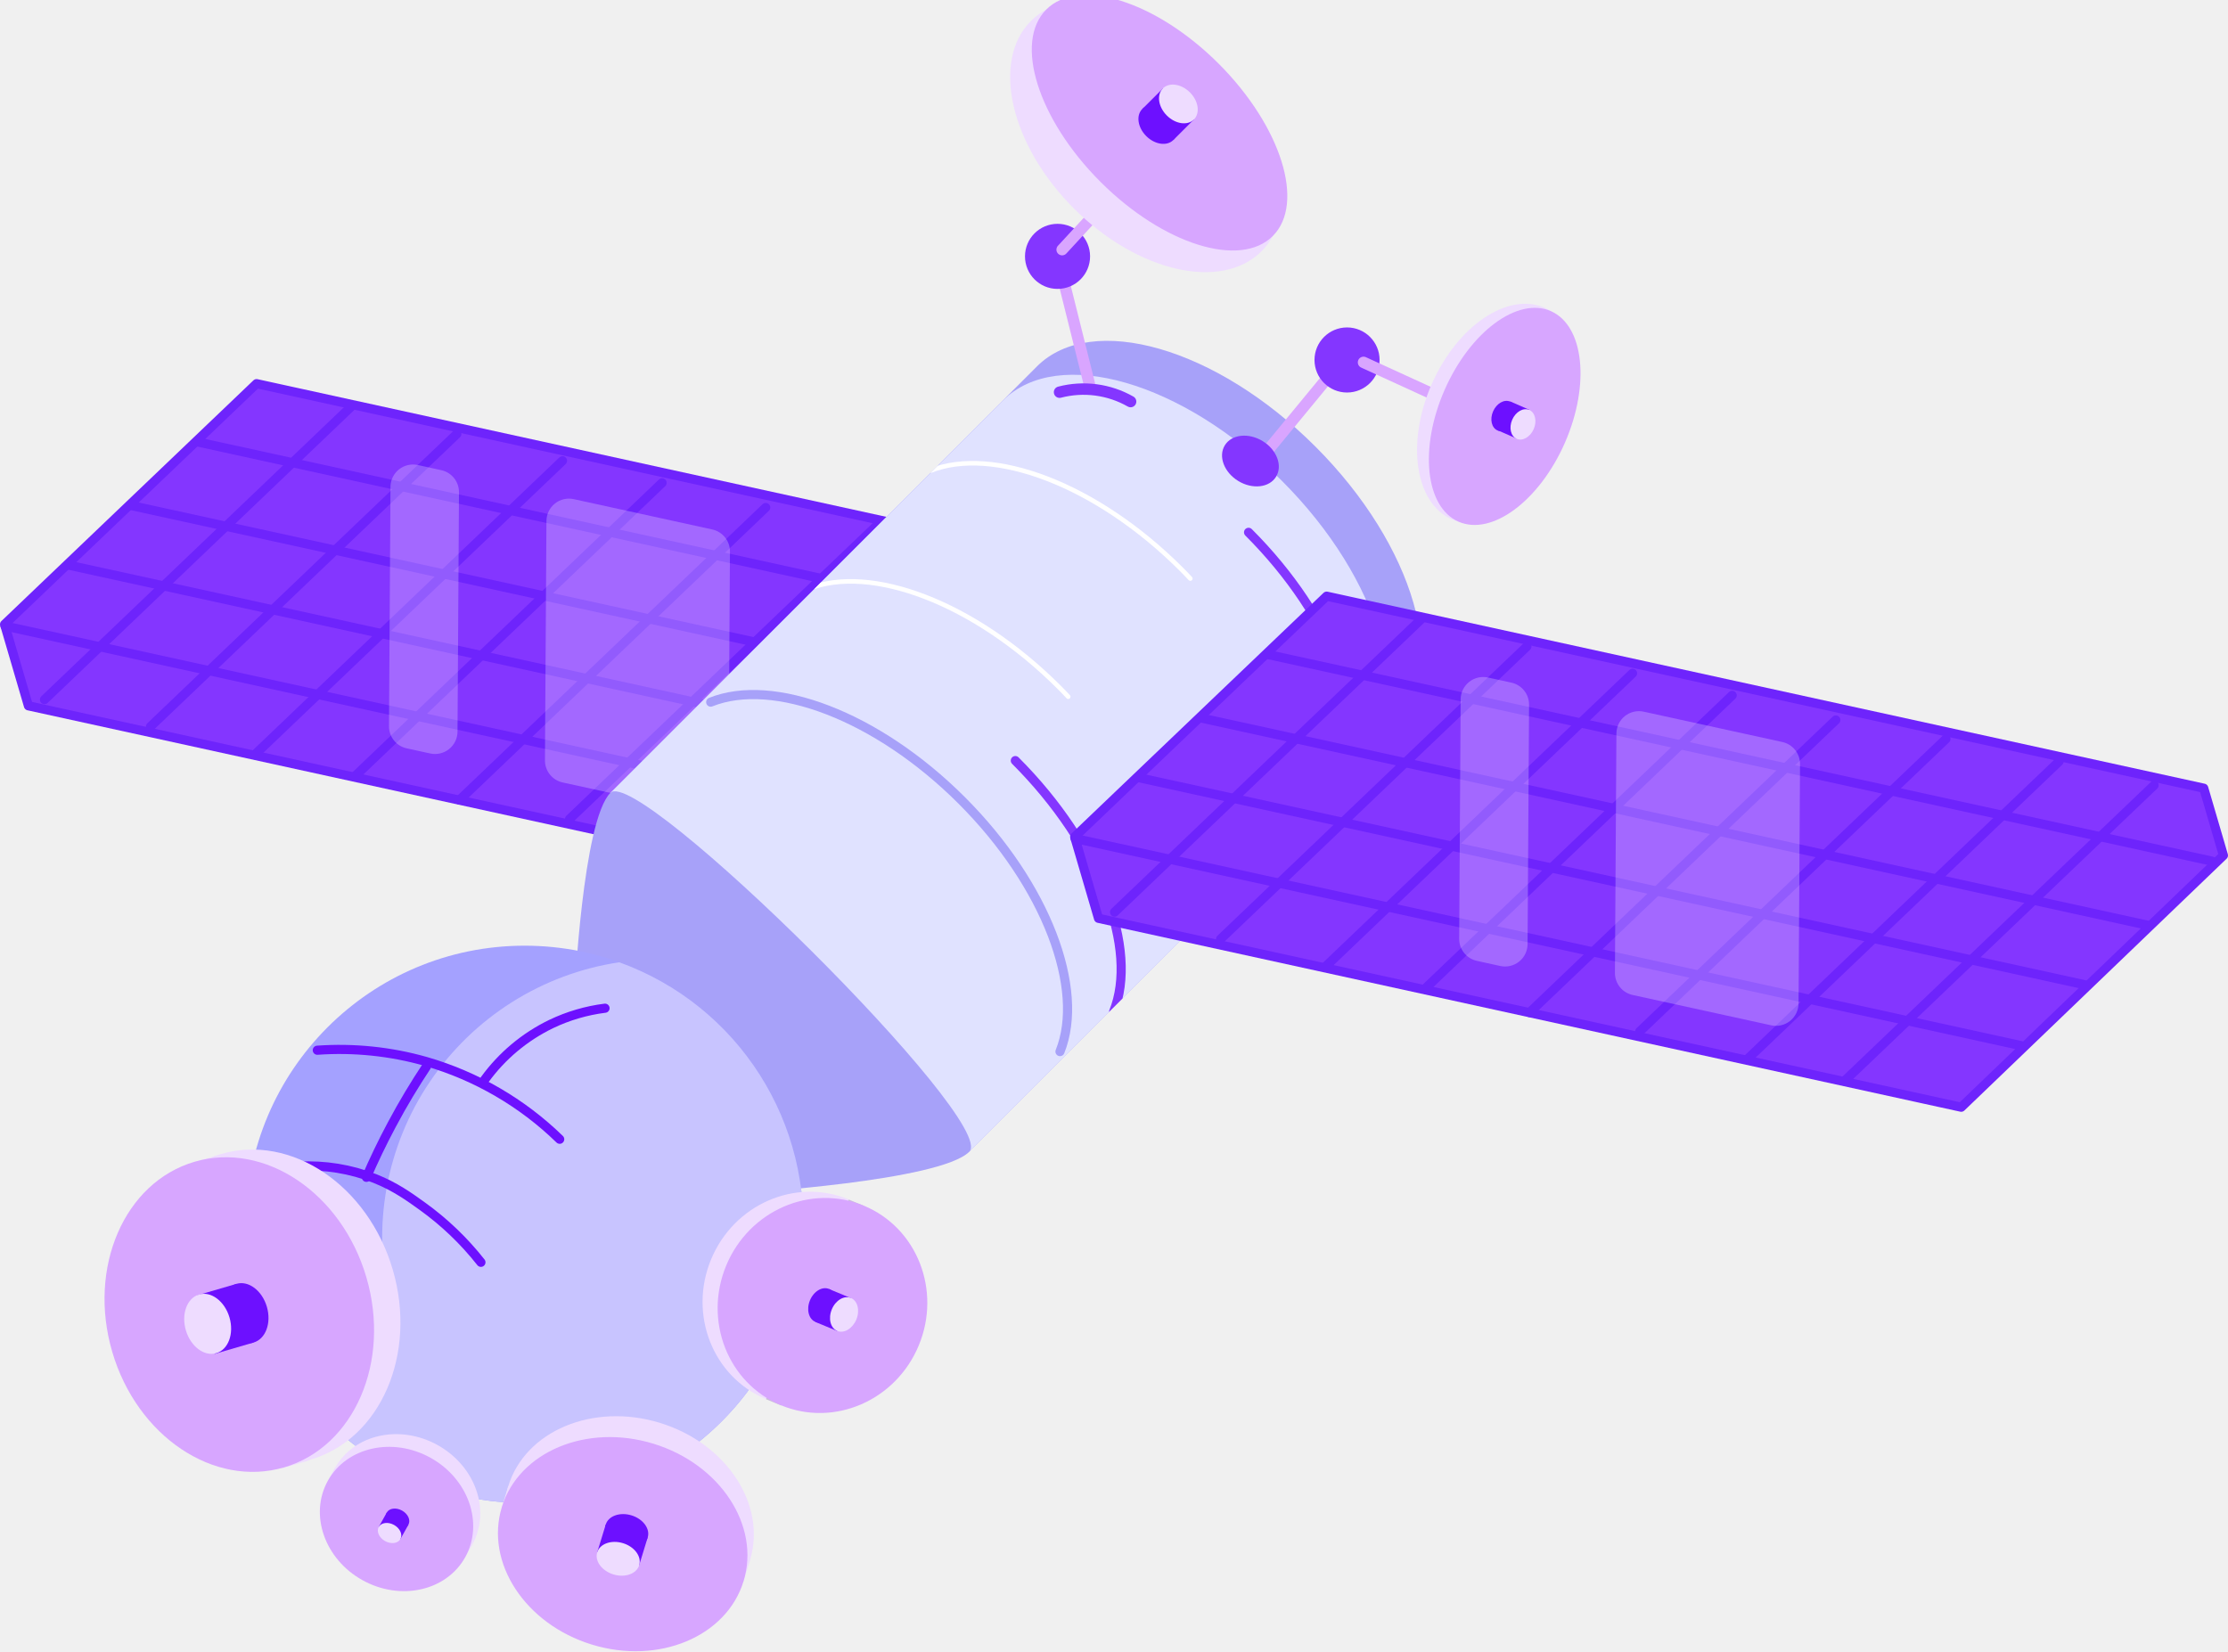
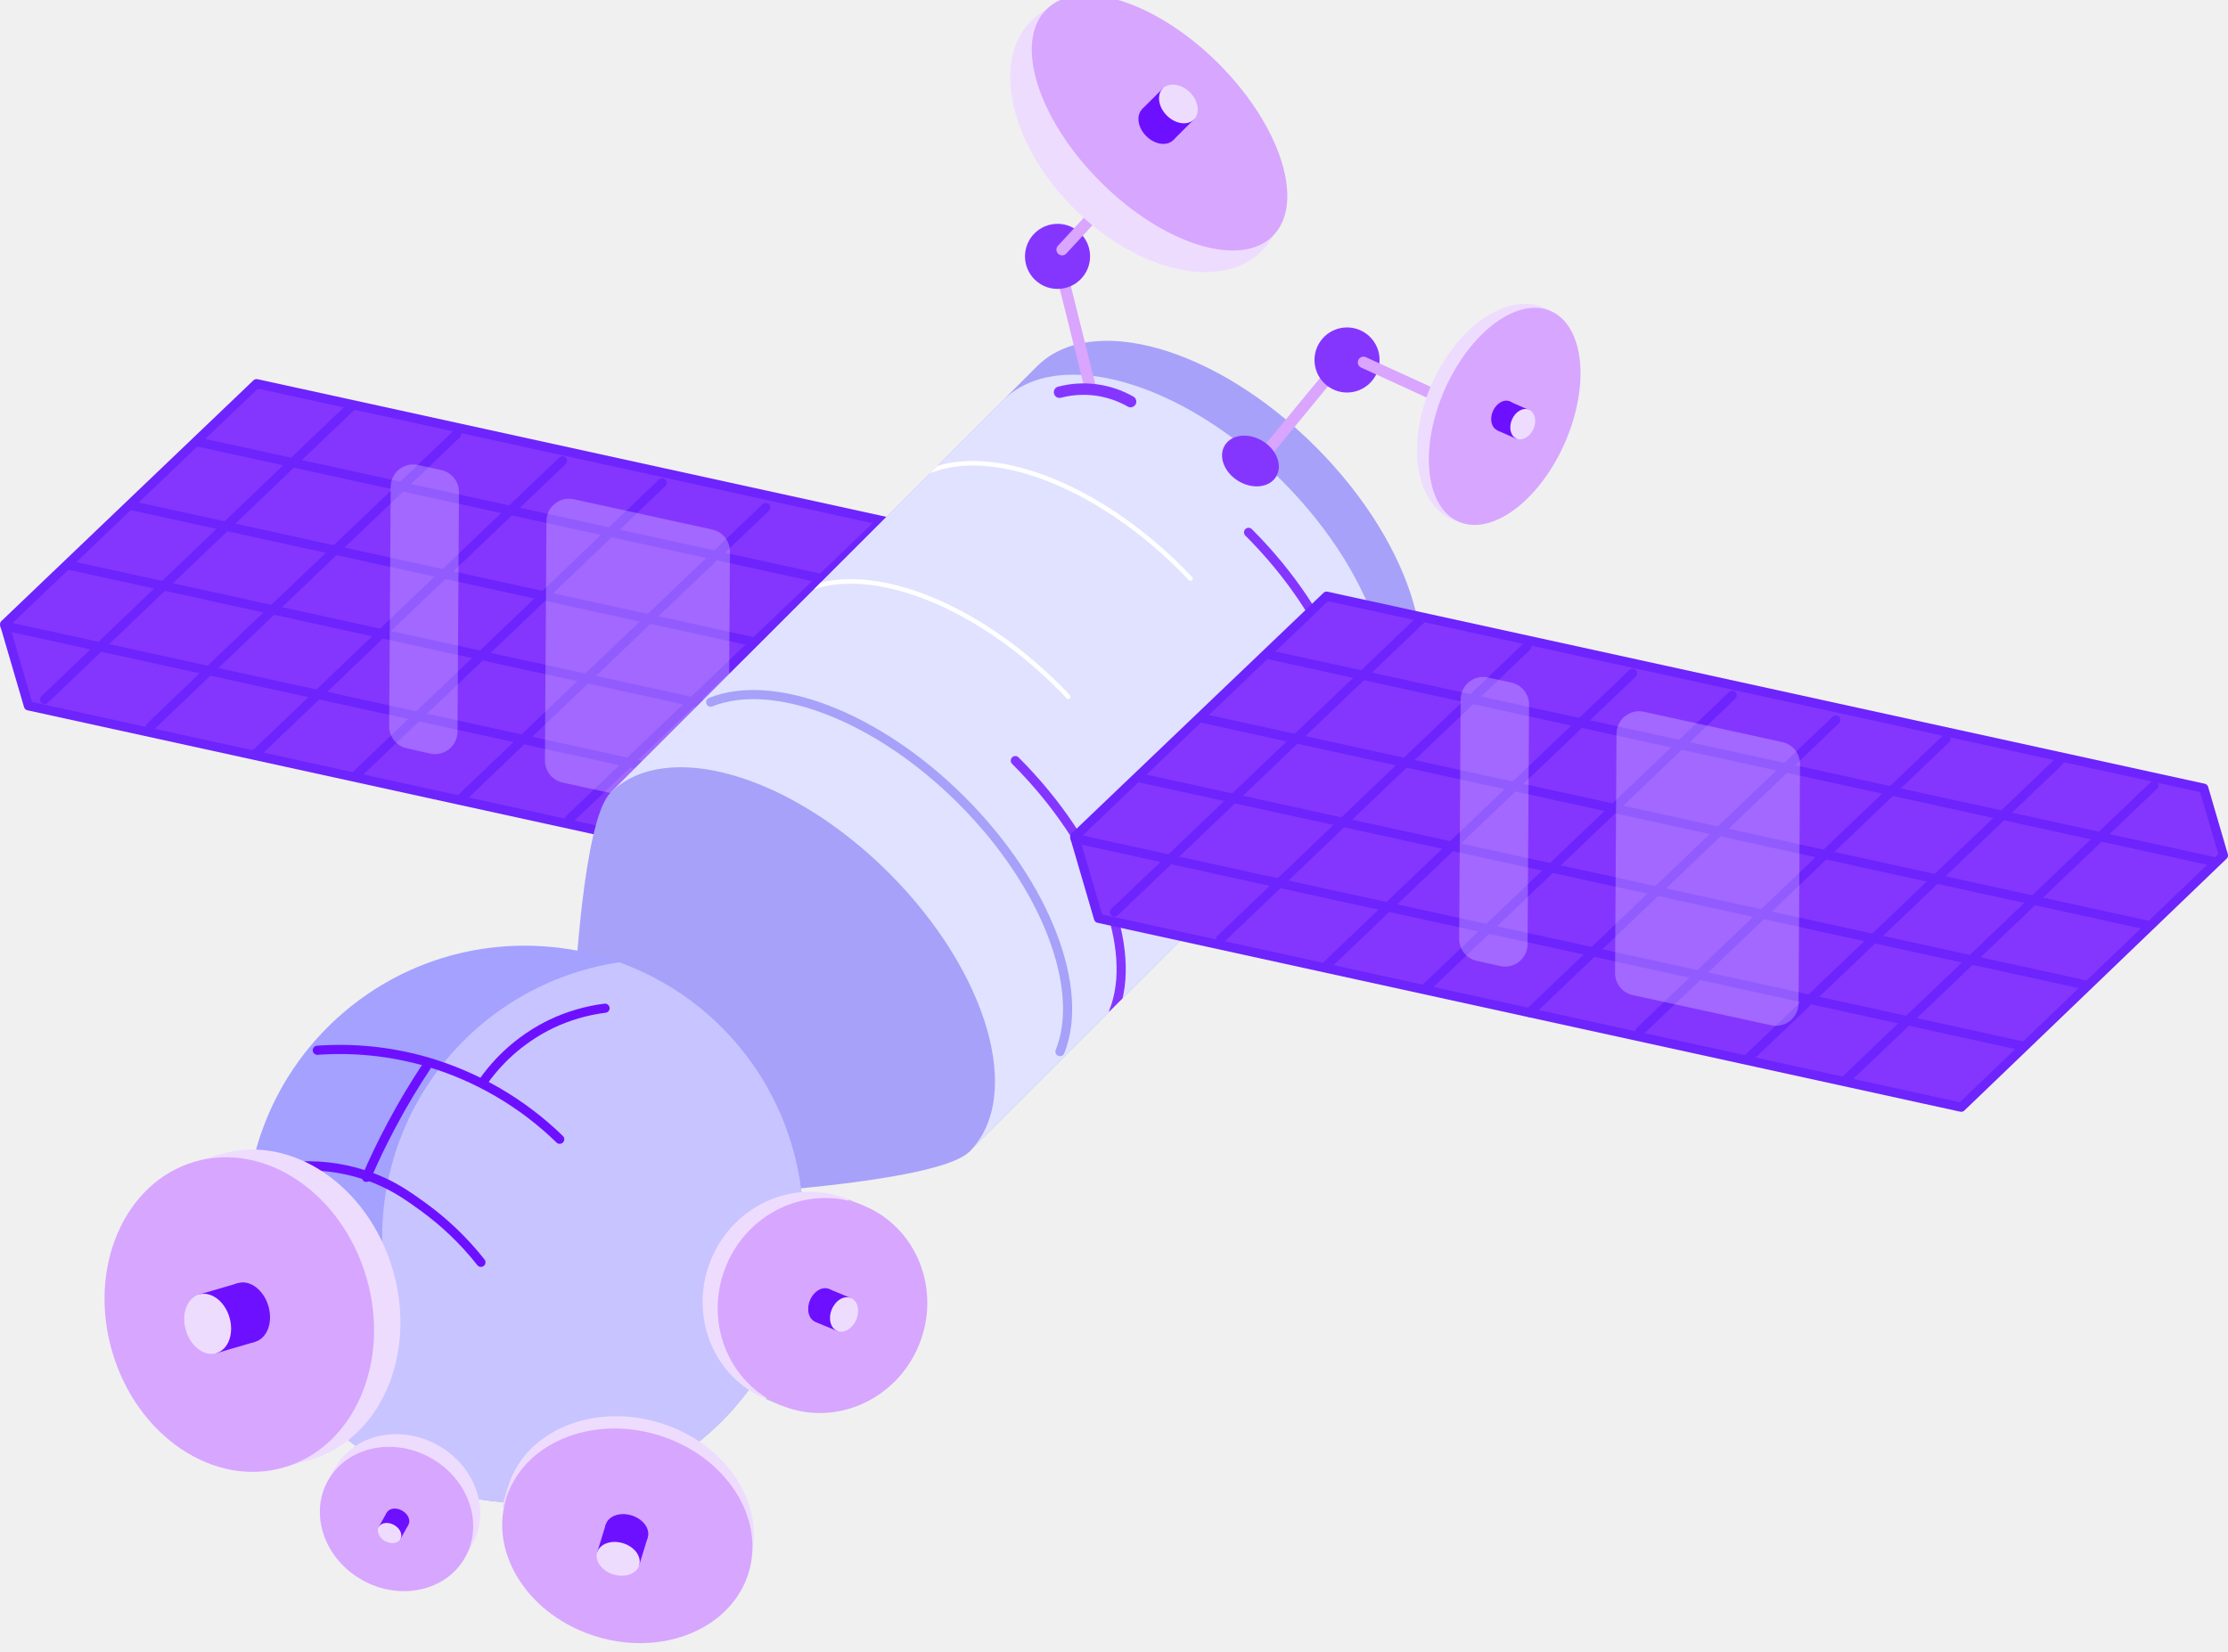
<svg xmlns="http://www.w3.org/2000/svg" viewBox="0 0 974.83 722.67">
  <defs>
    <style>.cls-1,.cls-10,.cls-13,.cls-18,.cls-19,.cls-21,.cls-3,.cls-7,.cls-9{fill:none;}.cls-2,.cls-20{fill:#8436ff;}.cls-2,.cls-3{stroke:#6e24fc;}.cls-10,.cls-13,.cls-19,.cls-2,.cls-21,.cls-3,.cls-7,.cls-9{stroke-linecap:round;}.cls-13,.cls-2,.cls-3,.cls-7{stroke-linejoin:round;}.cls-13,.cls-2,.cls-3,.cls-7,.cls-9{stroke-width:4px;}.cls-4{fill:#fff;opacity:0.25;}.cls-5{fill:#a7a1f9;}.cls-6{fill:#e0e2ff;}.cls-19,.cls-7{stroke:#8436ff;}.cls-8{clip-path:url(#clip-path);}.cls-9{stroke:#a7a1f9;}.cls-10,.cls-18,.cls-19,.cls-21,.cls-9{stroke-miterlimit:10;}.cls-10{stroke:#fff;stroke-width:2px;}.cls-11{fill:#a4a1ff;}.cls-12{fill:#c8c4ff;}.cls-13{stroke:#6d10ff;}.cls-14{fill:#eedcff;}.cls-15{fill:#d7a6ff;}.cls-16{fill:#6d10ff;}.cls-17{fill:#cabfd8;}.cls-18,.cls-21{stroke:#d9a5ff;}.cls-18,.cls-19,.cls-21{stroke-width:5px;}</style>
-     <clipPath id="clip-path" transform="translate(-10.82 -127.67)">
-       <path class="cls-1" d="M571.61,338c-43.36-43.37-97.95-59.09-121.92-35.12l-171.8,171.8,157,157,171.8-171.79C630.7,435.9,615,381.31,571.61,338Z" />
+     <clipPath id="clip-path" transform="translate(-9.98 -72.53)">
+       <path class="cls-1" d="M570.78,282.81c-43.37-43.36-98-59.08-121.93-35.11L277.05,419.5l157,157,171.8-171.8C629.86,380.77,614.14,326.18,570.78,282.81Z" />
    </clipPath>
  </defs>
  <g id="wing_L">
    <g id="wing">
      <polyline class="cls-2" points="112.26 167.89 496.02 251.92 504.63 281.34 389.9 391.53 12.44 308.88 2 273.22 112.26 167.89 496.02 251.92" />
      <line class="cls-3" x1="474.3" y1="250.63" x2="339.05" y2="379.83" />
      <line class="cls-3" x1="432.72" y1="240.22" x2="296.55" y2="370.31" />
      <line class="cls-3" x1="383.23" y1="230.38" x2="249.22" y2="358.4" />
      <line class="cls-3" x1="335.03" y1="222.09" x2="201.01" y2="350.11" />
      <line class="cls-3" x1="289.69" y1="211.29" x2="155.68" y2="339.32" />
-       <line class="cls-3" x1="246.11" y1="201.64" x2="112.09" y2="329.66" />
+       <line class="cls-3" x1="246.11" y1="201.64" x2="112.09" y2="329.67" />
      <line class="cls-3" x1="199.87" y1="189.92" x2="65.86" y2="317.94" />
      <line class="cls-3" x1="153.47" y1="178.13" x2="19.46" y2="306.16" />
      <line class="cls-3" x1="499.58" y1="283.86" x2="86.2" y2="193.34" />
      <line class="cls-3" x1="471.79" y1="311.96" x2="57.32" y2="221.21" />
      <line class="cls-3" x1="445.11" y1="338.2" x2="29.74" y2="247.24" />
      <line class="cls-3" x1="416.31" y1="364.63" x2="2.22" y2="273.96" />
-       <path class="cls-4" d="M330.2,369.06l-.65,104.74a9.84,9.84,0,0,1-11.95,9.55L257,470.08a9.84,9.84,0,0,1-7.74-9.68l.65-104.73a9.85,9.85,0,0,1,12-9.56l60.6,13.27A9.84,9.84,0,0,1,330.2,369.06Z" transform="translate(-10.82 -127.67)" />
-       <path class="cls-4" d="M211.64,343.1,211,447.84a9.84,9.84,0,0,1-12,9.55l-10.24-2.24a9.84,9.84,0,0,1-7.74-9.68l.65-104.74a9.85,9.85,0,0,1,12-9.55l10.23,2.24A9.83,9.83,0,0,1,211.64,343.1Z" transform="translate(-10.82 -127.67)" />
+       <path class="cls-4" d="M329.36,313.92l-.65,104.74a9.85,9.85,0,0,1-11.95,9.56L256.16,415a9.84,9.84,0,0,1-7.74-9.68l.65-104.74A9.84,9.84,0,0,1,261,291l60.6,13.26A9.85,9.85,0,0,1,329.36,313.92Z" transform="translate(-9.98 -72.53)" />
+       <path class="cls-4" d="M210.8,288l-.65,104.74a9.85,9.85,0,0,1-12,9.56L188,400a9.85,9.85,0,0,1-7.74-9.68l.65-104.74a9.85,9.85,0,0,1,12-9.56l10.23,2.24A9.84,9.84,0,0,1,210.8,288Z" transform="translate(-9.98 -72.53)" />
    </g>
  </g>
  <g id="body">
-     <path class="cls-5" d="M586.41,323.15c-43.36-43.37-97.95-59.09-121.92-35.11L277.89,474.63l157,157,186.6-186.59C645.5,421.11,629.78,366.52,586.41,323.15Z" transform="translate(-10.82 -127.67)" />
-     <path class="cls-6" d="M571.61,338c-43.36-43.37-97.95-59.09-121.92-35.12l-171.8,171.8,157,157,171.8-171.79C630.7,435.9,615,381.31,571.61,338Z" transform="translate(-10.82 -127.67)" />
-     <path class="cls-7" d="M557.11,360.62c37.18,37.18,54,82.61,43,109.92" transform="translate(-10.82 -127.67)" />
-     <path class="cls-5" d="M277.89,474.63c-12.12,12.18-15.72,88.43-15.72,88.43l73.67,86.69s86.19-5.18,99.09-18.08S290,462.45,277.89,474.63Z" transform="translate(-10.82 -127.67)" />
+     <path class="cls-5" d="M585.57,268c-43.36-43.37-98-59.09-121.92-35.12L277.05,419.5l157,157,186.6-186.6C644.66,366,628.94,311.38,585.57,268Z" transform="translate(-9.98 -72.53)" />
+     <path class="cls-6" d="M570.78,282.81c-43.37-43.36-98-59.08-121.93-35.11L277.05,419.5l157,157,171.8-171.8C629.86,380.77,614.14,326.18,570.78,282.81Z" transform="translate(-9.98 -72.53)" />
+     <path class="cls-7" d="M556.27,305.48c37.18,37.18,54,82.61,43,109.93" transform="translate(-9.98 -72.53)" />
+     <path class="cls-5" d="M277.05,419.5c-12.12,12.17-15.72,88.43-15.72,88.43L335,594.61s86.19-5.17,99.09-18.07S289.17,407.32,277.05,419.5Z" transform="translate(-9.98 -72.53)" />
    <g class="cls-8">
-       <path class="cls-7" d="M455.06,460.51c37.18,37.18,54,82.62,43,109.93" transform="translate(-10.82 -127.67)" />
+       <path class="cls-7" d="M454.22,405.38c37.18,37.18,54,82.61,43,109.92" transform="translate(-9.98 -72.53)" />
    </g>
    <g class="cls-8">
-       <path class="cls-9" d="M321.78,434.93c27.33-11,72.69,5.89,109.82,43s54,82.61,43,109.92" transform="translate(-10.82 -127.67)" />
+       <path class="cls-9" d="M320.94,379.8c27.33-11,72.69,5.89,109.82,43s54.05,82.62,43,109.93" transform="translate(-9.98 -72.53)" />
    </g>
    <g class="cls-8">
-       <path class="cls-10" d="M364.38,385.4c27.32-11,72.69,5.89,109.82,43,1.38,1.37,2.72,2.76,4,4.15" transform="translate(-10.82 -127.67)" />
+       <path class="cls-10" d="M363.54,330.27c27.32-11,72.69,5.89,109.82,43,1.38,1.38,2.72,2.76,4,4.16" transform="translate(-9.98 -72.53)" />
    </g>
    <g class="cls-8">
-       <path class="cls-10" d="M417.8,333.7c27.33-11,72.69,5.89,109.82,43,1.38,1.37,2.72,2.76,4,4.15" transform="translate(-10.82 -127.67)" />
+       <path class="cls-10" d="M417,278.56c27.33-11,72.69,5.9,109.82,43,1.38,1.38,2.72,2.76,4,4.16" transform="translate(-9.98 -72.53)" />
    </g>
+     <path class="cls-5" d="M434.09,576.54c24-24,8.25-78.56-35.11-121.93s-98-59.09-121.93-35.11" transform="translate(-9.98 -72.53)" />
  </g>
  <g id="head">
    <circle class="cls-11" cx="229.54" cy="535.78" r="121.94" />
-     <path class="cls-12" d="M181.35,697.48,128.9,712.84A121.93,121.93,0,1,0,281.77,548.77,121.82,121.82,0,0,0,181.35,697.48Z" transform="translate(-10.82 -127.67)" />
-     <path class="cls-13" d="M149.65,587.26a137.94,137.94,0,0,1,47.47,4.9,139.38,139.38,0,0,1,58.59,34.06" transform="translate(-10.82 -127.67)" />
-     <path class="cls-13" d="M275.54,568.87A76.62,76.62,0,0,0,252,575.78a77.8,77.8,0,0,0-29.15,24.42" transform="translate(-10.82 -127.67)" />
-     <path class="cls-13" d="M171.13,642.88c3.15-7.28,6.81-15,11.09-23,5-9.42,10.18-17.92,15.21-25.52" transform="translate(-10.82 -127.67)" />
-     <path class="cls-13" d="M221.24,680.07a127,127,0,0,0-25.67-24.57c-5.72-4.11-11.8-8.52-20.72-12.09A79.56,79.56,0,0,0,141.49,638" transform="translate(-10.82 -127.67)" />
-     <ellipse class="cls-14" cx="127.11" cy="699.54" rx="57.94" ry="69.68" transform="translate(-202.32 -63.74) rotate(-16.32)" />
-     <rect class="cls-14" x="115.32" y="631.55" width="12.03" height="139.36" transform="matrix(0.96, -0.28, 0.28, 0.96, -203.03, -65.29)" />
-     <ellipse class="cls-15" cx="115.57" cy="702.92" rx="57.94" ry="69.68" transform="translate(-203.73 -66.85) rotate(-16.32)" />
-     <ellipse class="cls-16" cx="118.75" cy="701.98" rx="9.95" ry="13.38" transform="matrix(0.96, -0.28, 0.28, 0.96, -203.34, -65.99)" />
-     <rect class="cls-16" x="101.38" y="691.1" width="17.73" height="26.75" transform="matrix(0.96, -0.28, 0.28, 0.96, -204.39, -68.28)" />
-     <ellipse class="cls-14" cx="101.73" cy="706.97" rx="9.95" ry="13.38" transform="translate(-205.43 -70.57) rotate(-16.32)" />
-     <ellipse class="cls-14" cx="286.08" cy="794.35" rx="45.97" ry="55.31" transform="translate(-568.07 707.06) rotate(-72.94)" />
-     <rect class="cls-14" x="279.9" y="743.6" width="9.54" height="110.62" transform="translate(-573.42 708.94) rotate(-72.94)" />
-     <ellipse class="cls-15" cx="283.27" cy="803.47" rx="45.97" ry="55.31" transform="translate(-578.77 710.83) rotate(-72.94)" />
-     <ellipse class="cls-16" cx="285.04" cy="797.71" rx="7.15" ry="9.61" transform="translate(-572.02 708.45) rotate(-72.94)" />
-     <rect class="cls-16" x="276.81" y="794.19" width="12.73" height="19.21" transform="translate(-579.16 710.97) rotate(-72.94)" />
-     <ellipse class="cls-14" cx="281.31" cy="809.88" rx="7.15" ry="9.61" transform="translate(-586.29 713.48) rotate(-72.94)" />
-     <ellipse class="cls-14" cx="187.4" cy="786.89" rx="30.64" ry="34.39" transform="translate(-602.03 439.95) rotate(-60.88)" />
-     <rect class="cls-14" x="182.67" y="755.28" width="6.36" height="68.77" transform="translate(-605.25 440.02) rotate(-60.88)" />
-     <ellipse class="cls-15" cx="184.3" cy="792.44" rx="30.64" ry="34.39" transform="translate(-608.47 440.1) rotate(-60.88)" />
-     <ellipse class="cls-16" cx="184.76" cy="792.29" rx="4.04" ry="5.43" transform="translate(-608.11 440.42) rotate(-60.88)" />
-     <rect class="cls-16" x="179.41" y="790" width="7.2" height="10.87" transform="translate(-611.75 440.51) rotate(-60.88)" />
-     <ellipse class="cls-14" cx="181.26" cy="798.58" rx="4.04" ry="5.43" transform="translate(-615.4 440.59) rotate(-60.88)" />
-     <ellipse class="cls-14" cx="364.09" cy="696.27" rx="47.28" ry="45.61" transform="translate(-429.36 638.22) rotate(-67.48)" />
-     <rect class="cls-17" x="320.11" y="694.06" width="94.57" height="7.14" transform="translate(1141.72 497.82) rotate(112.52)" />
-     <ellipse class="cls-15" cx="370.69" cy="699" rx="47.28" ry="45.61" transform="translate(-427.81 646) rotate(-67.48)" />
-     <ellipse class="cls-16" cx="370.58" cy="698.96" rx="7.8" ry="5.81" transform="translate(-427.84 645.88) rotate(-67.48)" />
-     <rect class="cls-16" x="370.18" y="693.14" width="10.34" height="15.6" transform="translate(442.77 1364.53) rotate(-157.48)" />
-     <ellipse class="cls-14" cx="380.13" cy="702.92" rx="7.8" ry="5.81" transform="translate(-425.6 657.14) rotate(-67.48)" />
+     <path class="cls-12" d="M180.51,642.35l-52.45,15.36A121.93,121.93,0,1,0,280.93,493.64,121.75,121.75,0,0,0,180.51,642.35Z" transform="translate(-9.98 -72.53)" />
+     <path class="cls-13" d="M148.81,532.13a137.69,137.69,0,0,1,47.47,4.9,139.39,139.39,0,0,1,58.59,34.05" transform="translate(-9.98 -72.53)" />
+     <path class="cls-13" d="M274.7,513.73a76.9,76.9,0,0,0-23.58,6.91A77.8,77.8,0,0,0,222,545.06" transform="translate(-9.98 -72.53)" />
+     <path class="cls-13" d="M170.29,587.75c3.15-7.28,6.81-15,11.09-23,5-9.42,10.18-17.93,15.21-25.53" transform="translate(-9.98 -72.53)" />
+     <path class="cls-13" d="M220.4,624.93a127.31,127.31,0,0,0-25.67-24.57c-5.72-4.11-11.8-8.52-20.72-12.08a79.56,79.56,0,0,0-33.36-5.46" transform="translate(-9.98 -72.53)" />
+     <ellipse class="cls-14" cx="126.27" cy="644.4" rx="57.94" ry="69.68" transform="translate(-186.02 -11.06) rotate(-16.32)" />
+     <rect class="cls-14" x="114.48" y="576.41" width="12.03" height="139.36" transform="translate(-186.72 -12.62) rotate(-16.32)" />
+     <ellipse class="cls-15" cx="114.73" cy="647.78" rx="57.94" ry="69.68" transform="translate(-187.43 -14.17) rotate(-16.32)" />
+     <ellipse class="cls-16" cx="117.91" cy="646.85" rx="9.95" ry="13.38" transform="translate(-187.04 -13.31) rotate(-16.32)" />
+     <rect class="cls-16" x="100.54" y="635.97" width="17.73" height="26.75" transform="translate(-188.08 -15.6) rotate(-16.32)" />
+     <ellipse class="cls-14" cx="100.89" cy="651.83" rx="9.95" ry="13.38" transform="translate(-189.13 -17.89) rotate(-16.32)" />
+     <ellipse class="cls-14" cx="285.24" cy="739.21" rx="45.97" ry="55.31" transform="translate(-515.11 722.44) rotate(-72.94)" />
+     <rect class="cls-14" x="279.06" y="688.46" width="9.54" height="110.62" transform="translate(-520.47 724.32) rotate(-72.94)" />
+     <ellipse class="cls-15" cx="282.43" cy="748.33" rx="45.97" ry="55.31" transform="matrix(0.29, -0.96, 0.96, 0.29, -525.82, 726.21)" />
+     <ellipse class="cls-16" cx="284.2" cy="742.58" rx="7.15" ry="9.61" transform="translate(-519.06 723.83) rotate(-72.94)" />
+     <rect class="cls-16" x="275.97" y="739.06" width="12.73" height="19.21" transform="translate(-526.2 726.34) rotate(-72.94)" />
+     <ellipse class="cls-14" cx="280.47" cy="754.75" rx="7.15" ry="9.61" transform="translate(-533.34 728.86) rotate(-72.94)" />
+     <ellipse class="cls-14" cx="186.56" cy="731.75" rx="30.64" ry="34.39" transform="translate(-553.46 466.05) rotate(-60.88)" />
+     <rect class="cls-14" x="181.83" y="700.14" width="6.36" height="68.77" transform="translate(-556.68 466.12) rotate(-60.88)" />
+     <ellipse class="cls-15" cx="183.46" cy="737.31" rx="30.64" ry="34.39" transform="translate(-559.9 466.2) rotate(-60.88)" />
+     <ellipse class="cls-16" cx="183.92" cy="737.16" rx="4.04" ry="5.43" transform="translate(-559.53 466.52) rotate(-60.88)" />
+     <rect class="cls-16" x="178.57" y="734.87" width="7.2" height="10.87" transform="translate(-563.18 466.61) rotate(-60.88)" />
+     <ellipse class="cls-14" cx="180.42" cy="743.45" rx="4.04" ry="5.43" transform="translate(-566.83 466.69) rotate(-60.88)" />
+     <ellipse class="cls-14" cx="363.25" cy="641.13" rx="47.28" ry="45.61" transform="translate(-378.1 658.57) rotate(-67.48)" />
+     <rect class="cls-17" x="319.27" y="638.93" width="94.57" height="7.14" transform="translate(1090.47 477.48) rotate(112.52)" />
+     <ellipse class="cls-15" cx="369.85" cy="643.87" rx="47.28" ry="45.61" transform="translate(-376.56 666.35) rotate(-67.48)" />
+     <ellipse class="cls-16" cx="369.74" cy="643.82" rx="7.8" ry="5.81" transform="translate(-376.59 666.22) rotate(-67.48)" />
+     <rect class="cls-16" x="369.34" y="638" width="10.34" height="15.6" transform="translate(463.12 1313.27) rotate(-157.48)" />
+     <ellipse class="cls-14" cx="379.29" cy="647.78" rx="7.8" ry="5.81" transform="translate(-374.35 677.49) rotate(-67.48)" />
  </g>
  <g id="wing_R">
    <g id="wing-2" data-name="wing">
      <polyline class="cls-2" points="580.46 260.89 964.22 344.92 972.83 374.34 858.1 484.53 480.64 401.87 470.2 366.22 580.46 260.89 964.22 344.92" />
      <line class="cls-3" x1="942.5" y1="343.62" x2="807.25" y2="472.82" />
      <line class="cls-3" x1="900.92" y1="333.21" x2="764.75" y2="463.3" />
      <line class="cls-3" x1="851.43" y1="323.37" x2="717.42" y2="451.4" />
      <line class="cls-3" x1="803.23" y1="315.08" x2="669.21" y2="443.11" />
      <line class="cls-3" x1="757.89" y1="304.29" x2="623.88" y2="432.31" />
      <line class="cls-3" x1="714.3" y1="294.64" x2="580.29" y2="422.66" />
      <line class="cls-3" x1="668.07" y1="282.91" x2="534.06" y2="410.93" />
      <line class="cls-3" x1="621.67" y1="271.13" x2="487.66" y2="399.15" />
      <line class="cls-3" x1="967.78" y1="376.85" x2="554.4" y2="286.34" />
      <line class="cls-3" x1="939.99" y1="404.96" x2="525.52" y2="314.2" />
      <line class="cls-3" x1="913.31" y1="431.19" x2="497.94" y2="340.24" />
      <line class="cls-3" x1="884.51" y1="457.63" x2="470.42" y2="366.96" />
-       <path class="cls-4" d="M798.4,462.05l-.65,104.74a9.85,9.85,0,0,1-12,9.56l-60.6-13.27a9.84,9.84,0,0,1-7.74-9.68l.65-104.74a9.84,9.84,0,0,1,11.95-9.55l60.6,13.26A9.85,9.85,0,0,1,798.4,462.05Z" transform="translate(-10.82 -127.67)" />
-       <path class="cls-4" d="M679.84,436.09l-.65,104.74a9.85,9.85,0,0,1-12,9.56L657,548.15a9.85,9.85,0,0,1-7.74-9.68l.65-104.74a9.85,9.85,0,0,1,12-9.56l10.23,2.24A9.84,9.84,0,0,1,679.84,436.09Z" transform="translate(-10.82 -127.67)" />
+       <path class="cls-4" d="M797.56,406.92l-.65,104.74A9.84,9.84,0,0,1,785,521.21L724.36,508a9.86,9.86,0,0,1-7.74-9.68l.65-104.74a9.85,9.85,0,0,1,12-9.56l60.6,13.27A9.84,9.84,0,0,1,797.56,406.92Z" transform="translate(-9.98 -72.53)" />
+       <path class="cls-4" d="M679,381l-.65,104.74a9.84,9.84,0,0,1-12,9.55L656.16,493a9.84,9.84,0,0,1-7.74-9.68l.65-104.74A9.85,9.85,0,0,1,661,369l10.23,2.24A9.83,9.83,0,0,1,679,381Z" transform="translate(-9.98 -72.53)" />
    </g>
  </g>
  <g id="antennas">
    <line class="cls-18" x1="476.97" y1="169.36" x2="462.71" y2="112.19" />
-     <path class="cls-19" d="M474.41,299.29a41.57,41.57,0,0,1,31.09,4.11" transform="translate(-10.82 -127.67)" />
+     <path class="cls-19" d="M473.57,244.16a41.57,41.57,0,0,1,31.09,4.11" transform="translate(-9.98 -72.53)" />
    <circle class="cls-20" cx="462.71" cy="112.19" r="14.24" />
    <line class="cls-21" x1="464.72" y1="109.25" x2="487.01" y2="85.1" />
    <line class="cls-21" x1="549.18" y1="203.79" x2="588.23" y2="156.38" />
-     <ellipse class="cls-20" cx="557.91" cy="329.37" rx="10.23" ry="13.15" transform="translate(-24.86 506.05) rotate(-58.57)" />
+     <ellipse class="cls-20" cx="557.08" cy="274.24" rx="10.23" ry="13.15" transform="translate(22.62 534.08) rotate(-58.57)" />
    <circle class="cls-20" cx="589.38" cy="157.53" r="14.24" />
    <line class="cls-21" x1="596.59" y1="158.58" x2="630.69" y2="174.19" />
-     <ellipse class="cls-14" cx="512.34" cy="187.22" rx="44.79" ry="71.3" transform="translate(6.86 289.45) rotate(-45)" />
-     <ellipse class="cls-14" cx="666.31" cy="308.6" rx="50.55" ry="31.83" transform="translate(105.56 667.53) rotate(-66.35)" />
-     <ellipse class="cls-15" cx="518.17" cy="181.39" rx="36.56" ry="70.08" transform="translate(12.68 291.86) rotate(-45)" />
-     <ellipse class="cls-15" cx="669.14" cy="309.84" rx="50.3" ry="28.74" transform="translate(106.12 670.87) rotate(-66.35)" />
-     <ellipse class="cls-16" cx="517.4" cy="182.16" rx="7.15" ry="9.61" transform="translate(11.91 291.54) rotate(-45)" />
-     <rect class="cls-16" x="515.53" y="168.05" width="12.73" height="19.21" transform="translate(1005.74 -193.42) rotate(135)" />
-     <ellipse class="cls-14" cx="526.4" cy="173.16" rx="7.15" ry="9.61" transform="translate(20.92 295.27) rotate(-45)" />
-     <ellipse class="cls-16" cx="668.76" cy="309.67" rx="6.89" ry="5.13" transform="translate(106.05 670.43) rotate(-66.35)" />
-     <rect class="cls-16" x="668.38" y="304.62" width="9.13" height="13.77" transform="translate(1153.64 739.09) rotate(-156.35)" />
-     <ellipse class="cls-14" cx="677.13" cy="313.34" rx="6.89" ry="5.13" transform="translate(107.7 680.28) rotate(-66.35)" />
+     <ellipse class="cls-14" cx="511.5" cy="132.08" rx="44.79" ry="71.3" transform="translate(46.44 327.84) rotate(-45)" />
+     <ellipse class="cls-14" cx="665.47" cy="253.46" rx="50.55" ry="31.83" transform="translate(156.4 688.88) rotate(-66.35)" />
+     <ellipse class="cls-15" cx="517.33" cy="126.26" rx="36.56" ry="70.08" transform="translate(52.26 330.25) rotate(-45)" />
+     <ellipse class="cls-15" cx="668.3" cy="254.7" rx="50.3" ry="28.74" transform="translate(156.96 692.21) rotate(-66.35)" />
+     <ellipse class="cls-16" cx="516.56" cy="127.03" rx="7.15" ry="9.61" transform="translate(51.49 329.94) rotate(-45)" />
+     <rect class="cls-16" x="514.69" y="112.92" width="12.73" height="19.21" transform="translate(966.16 -231.82) rotate(135)" />
+     <ellipse class="cls-14" cx="525.56" cy="118.02" rx="7.15" ry="9.61" transform="translate(60.5 333.66) rotate(-45)" />
+     <ellipse class="cls-16" cx="667.92" cy="254.54" rx="6.89" ry="5.13" transform="translate(156.89 691.77) rotate(-66.36)" />
+     <rect class="cls-16" x="667.54" y="249.48" width="9.13" height="13.77" transform="translate(1174.98 688.25) rotate(-156.36)" />
+     <ellipse class="cls-14" cx="676.29" cy="258.2" rx="6.89" ry="5.13" transform="translate(158.54 701.62) rotate(-66.36)" />
  </g>
</svg>
